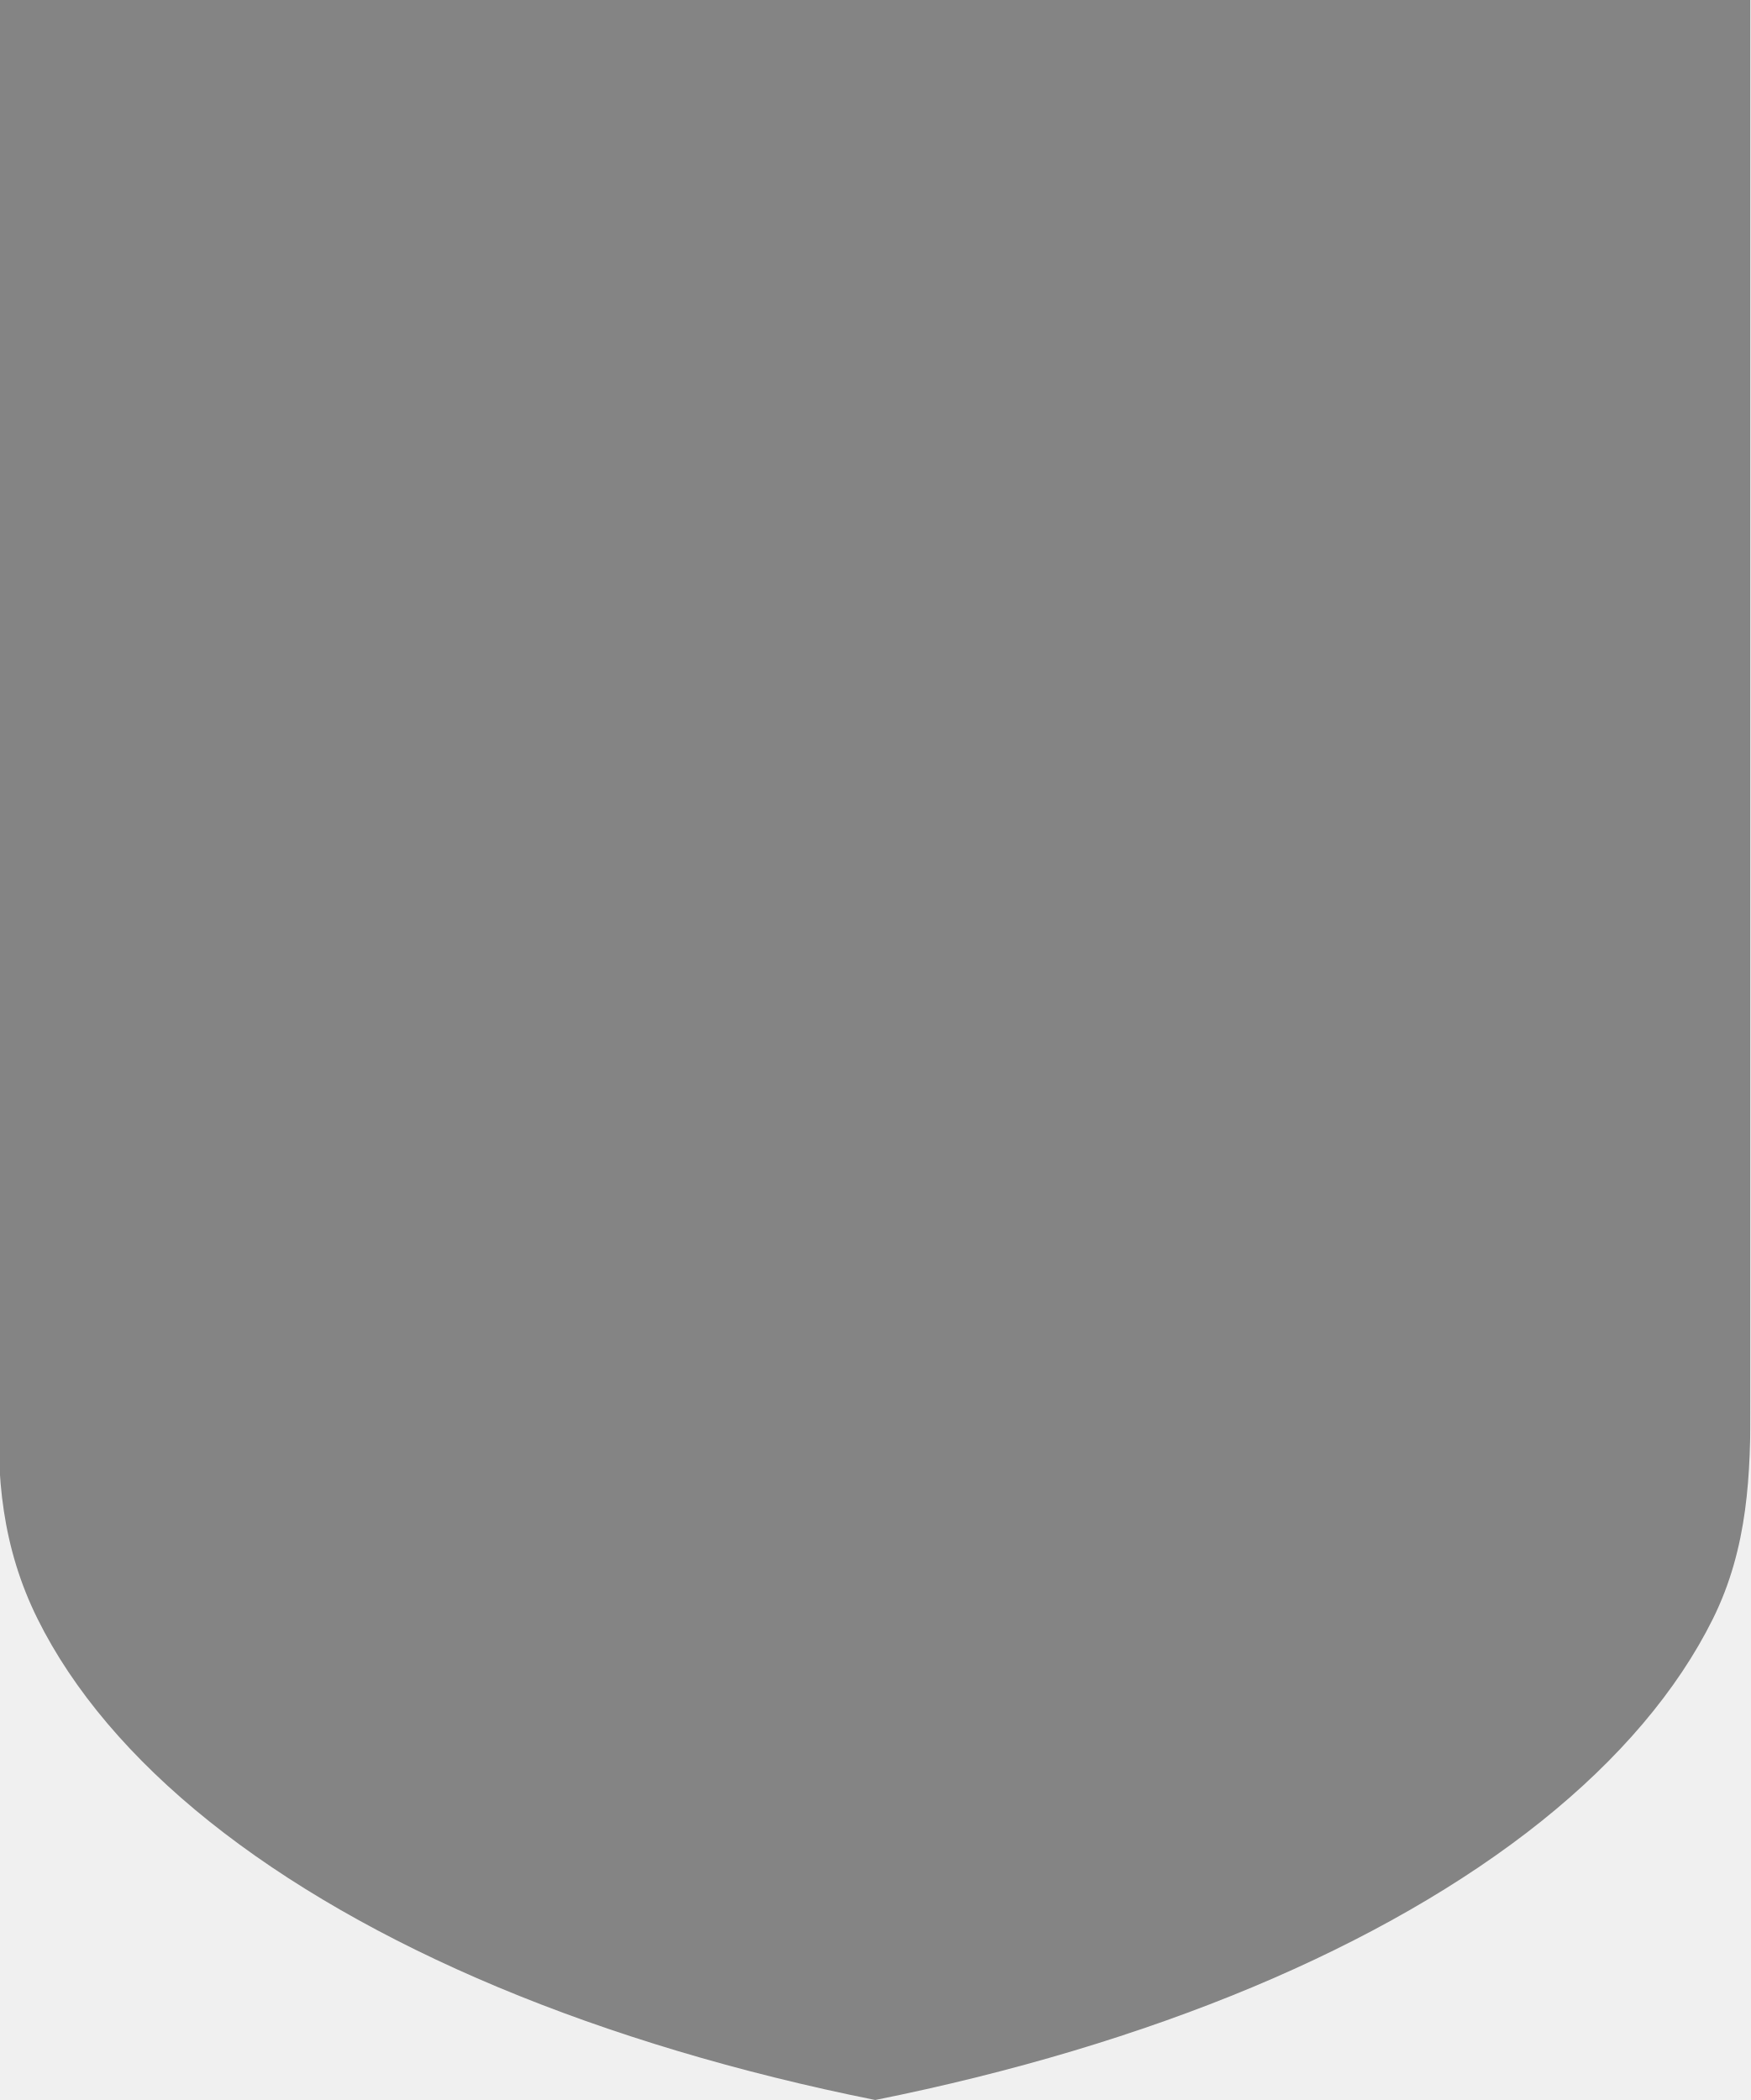
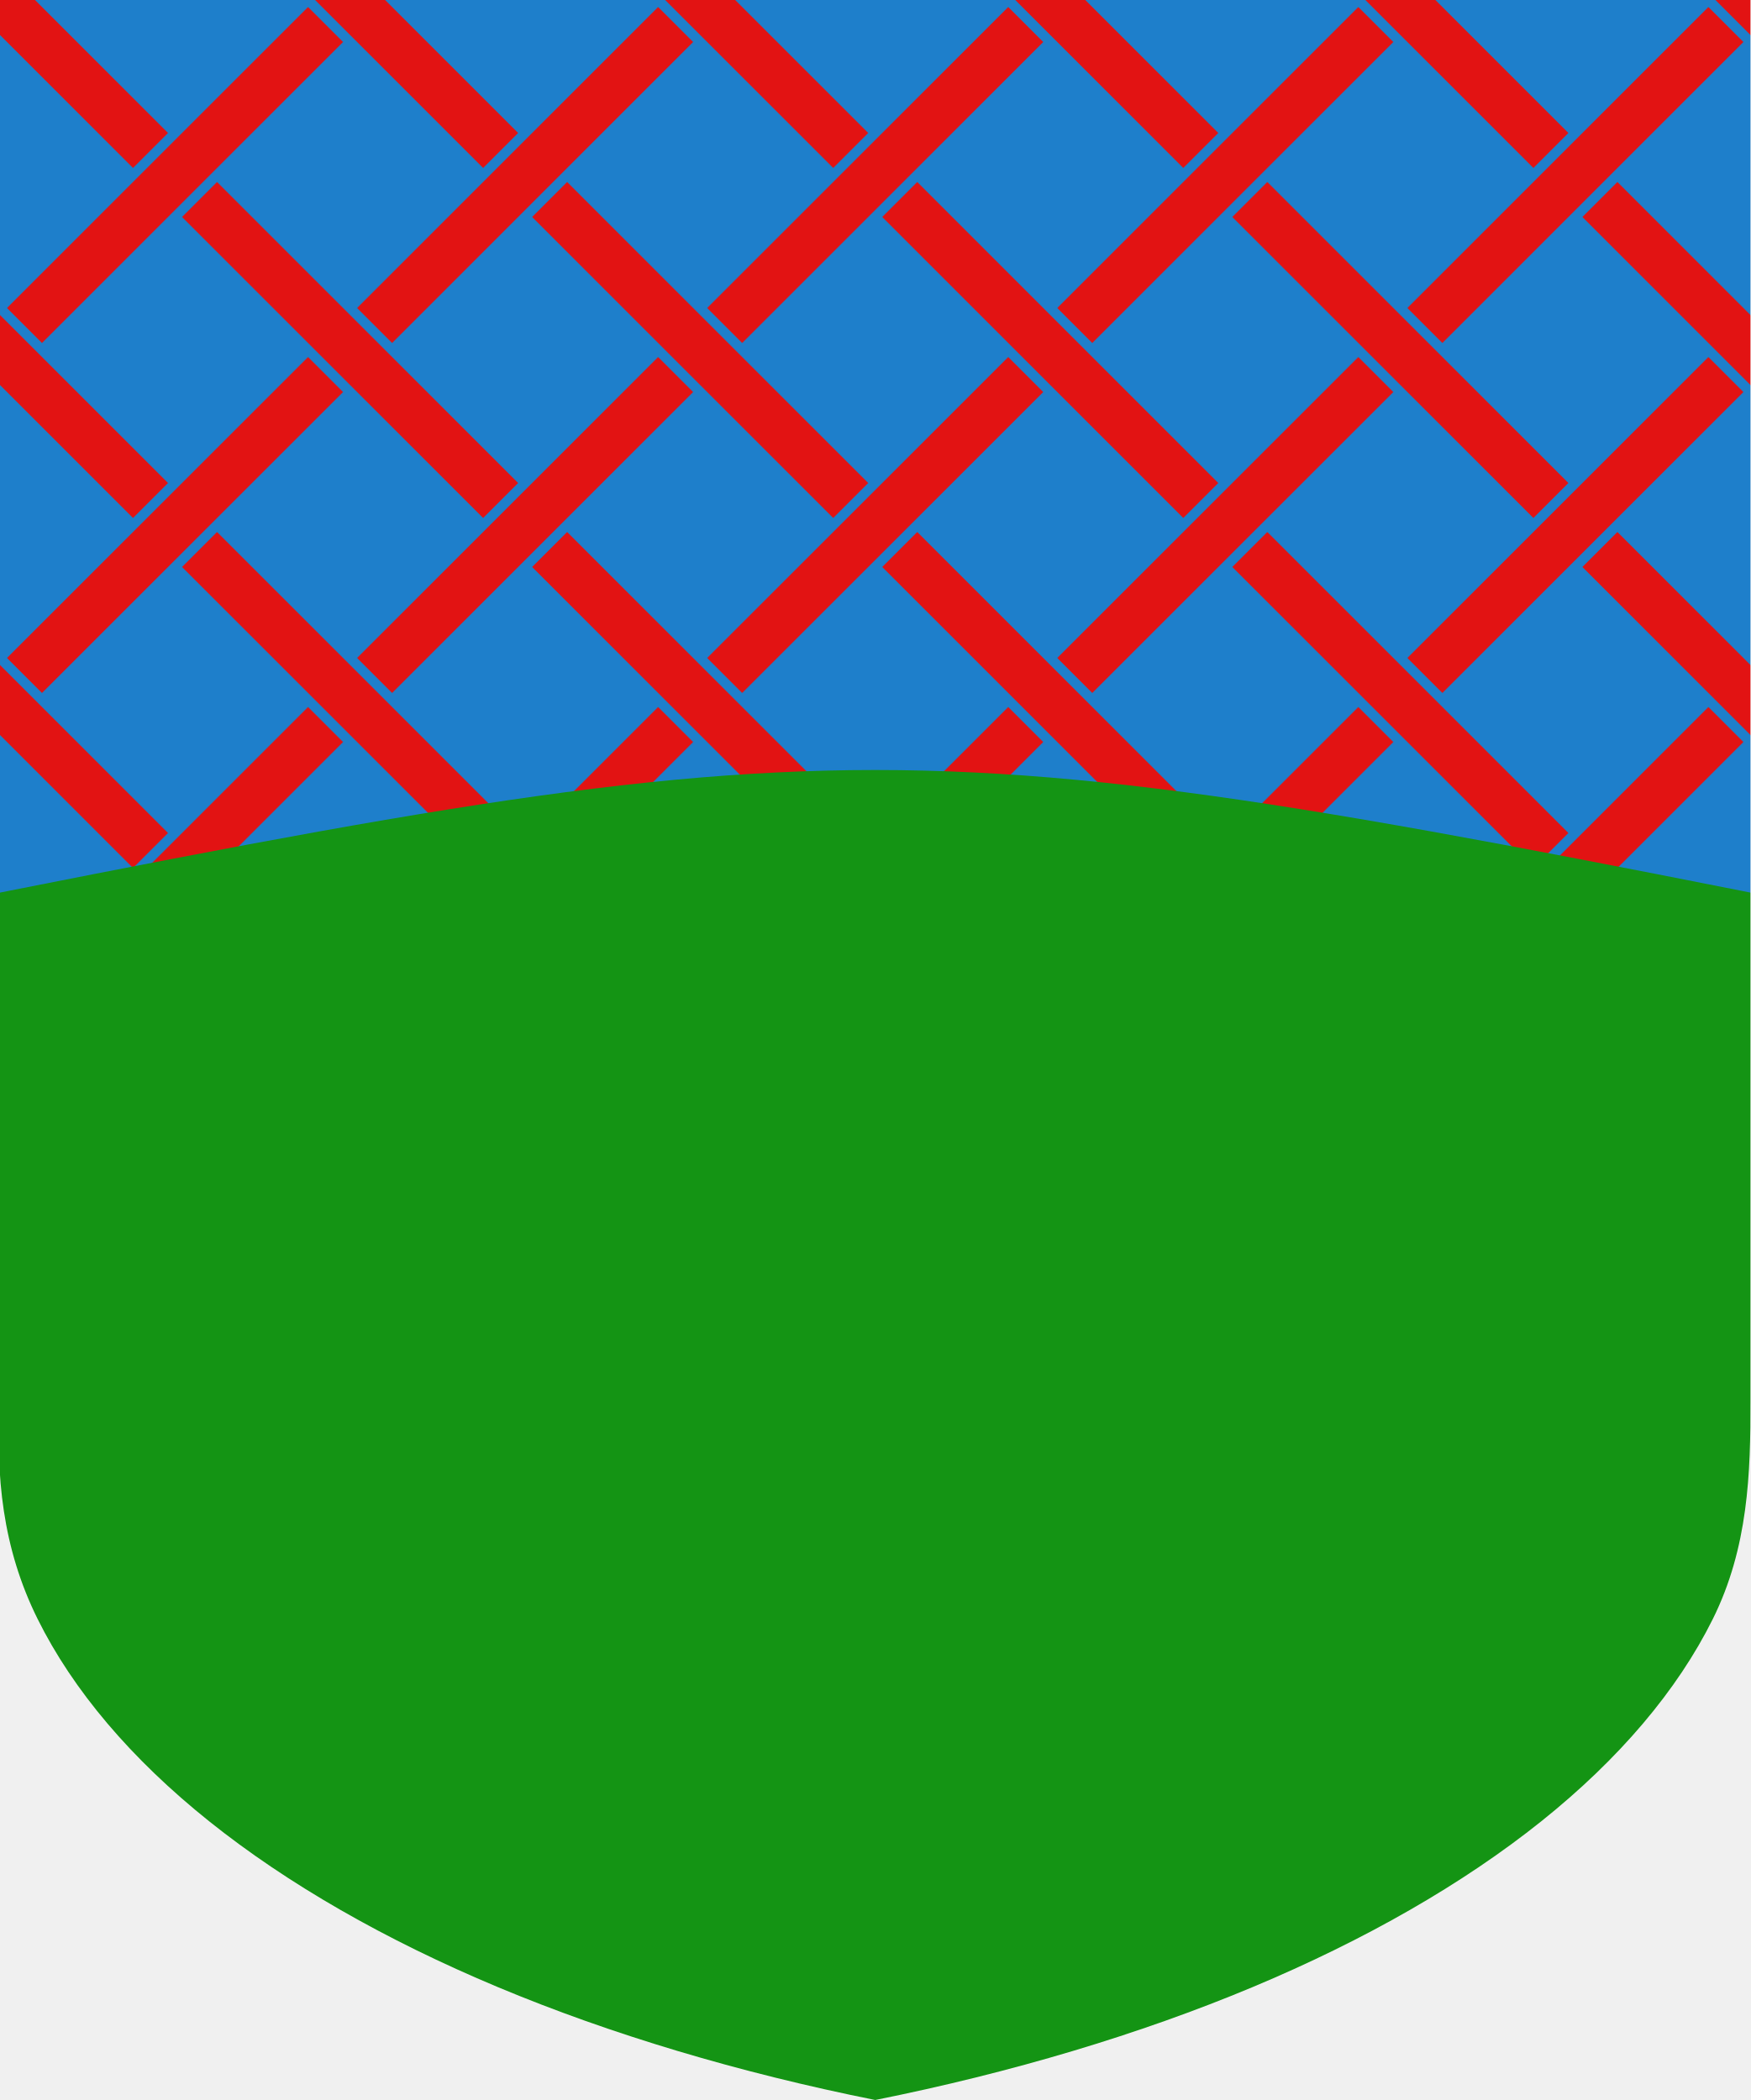
<svg xmlns="http://www.w3.org/2000/svg" version="1.1" baseProfile="full" preserveAspectRatio="xMidYMid meet" height="600" width="500" viewBox="0,0,1000,1200 ">
  <defs />
  <g>
    <g mask="url(#mask7-1)">
      <g>
-         <g fill="#848484">
-           <rect x="0" y="0" width="1000" height="1200" />
+         <g>
+           <g stroke-width="4" stroke="none">
+             <defs>
+               <pattern patternContentUnits="userSpaceOnUse" patternUnits="userSpaceOnUse" x="0" y="0" width="200" height="200" id="pattern6-1">
+                 <g class="treatment">
+                   <g fill="#1E7FCB">
+                     <rect x="0" y="0" width="200" height="200" />
+                   </g>
+                   <g stroke-width="2" stroke="none">
+                     <g fill="#E21313">
+                       <g class="treatment">
+                         <polygon points="0,20 76,96 96,76 20,0 0,0" />
+                         <polygon points="180,200 104,124 124,104 200,180 200,200" />
+                         <polygon points="4,176 176,4 196,24 24,196" />
+                         <polygon points="0,180 0,200 20,200" />
+                         <polygon points="180,0 200,0 200,20" />
+                       </g>
+                     </g>
+                   </g>
+                 </g>
+               </pattern>
+             </defs>
+             <g fill="url(#pattern6-1)">
+               <rect x="-100" y="-100" width="1200" height="1400" />
+             </g>
+             <g fill="#149414">
+               <path fill-rule="evenodd" d="M-100,500m0,30c 600.000,-120.000 600.000,-120.000 1200,0 v770   h-1200.000   v-770.000  z" />
+             </g>
+           </g>
        </g>
      </g>
    </g>
    <defs>
      <mask id="mask7-1">
        <path fill="#FFFFFF" d="m 0,0 v 800 c -2.506,43.111 1.234,84.335 21.49,125.136 20.255,40.801 53.478,79.986 98.039,115.636 44.562,35.649 100.449,67.752 164.923,94.734 64.475,26.983 137.516,48.837 215.548,64.493 78.031,-15.656 151.073,-37.511 215.548,-64.493 64.475,-26.983 120.362,-59.085 164.923,-94.734 44.562,-35.65 77.784,-74.834 98.039,-115.636 C 998.766,884.335 1000.145,841.931 1000,800 V 0 Z" />
      </mask>
    </defs>
  </g>
</svg>
